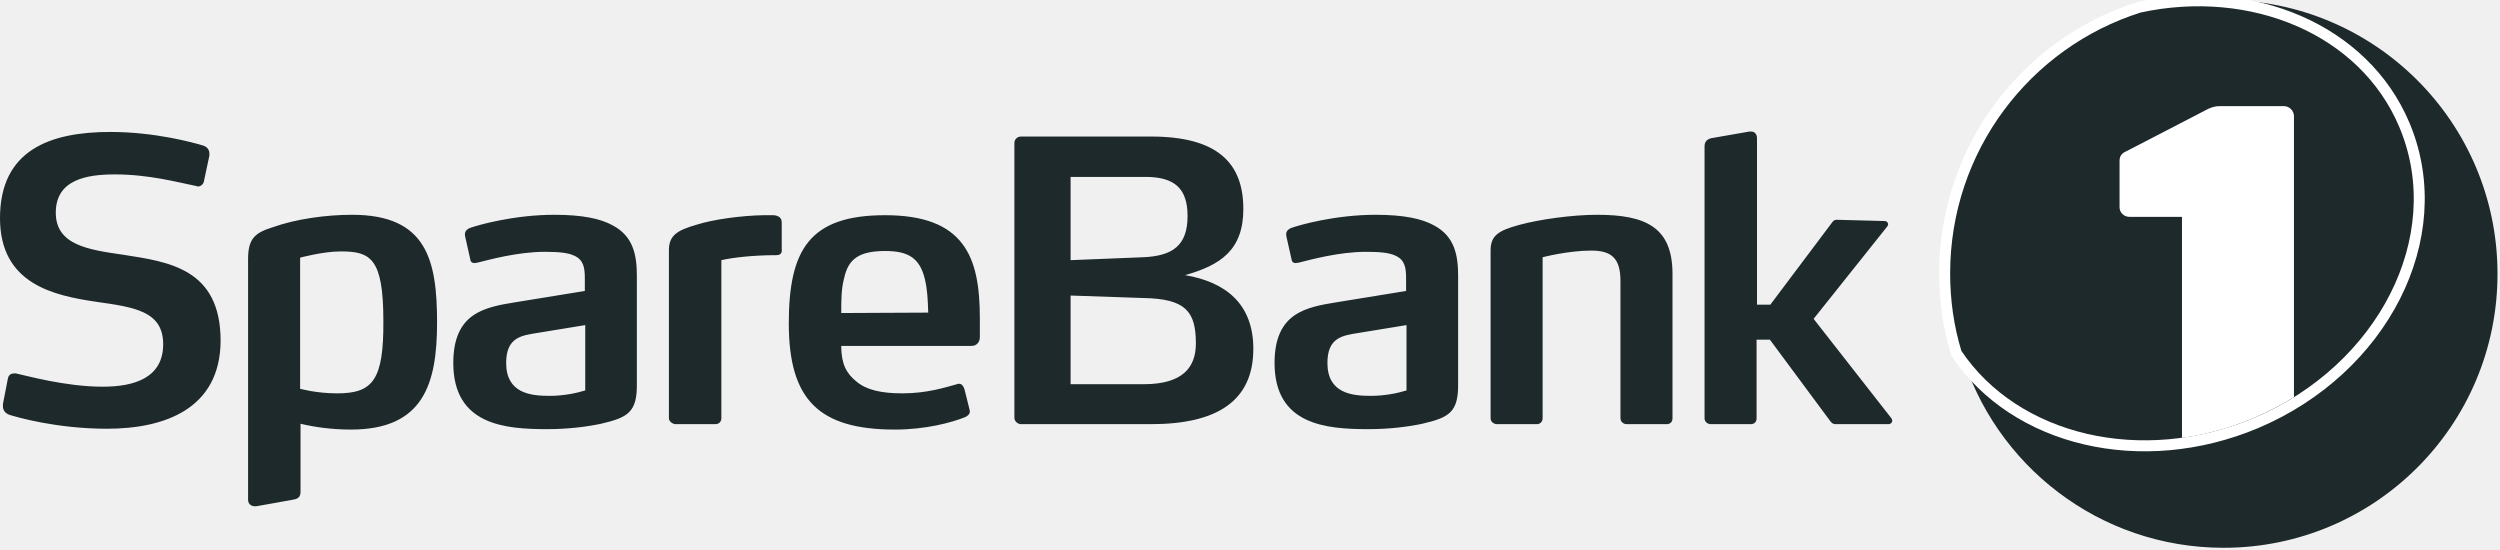
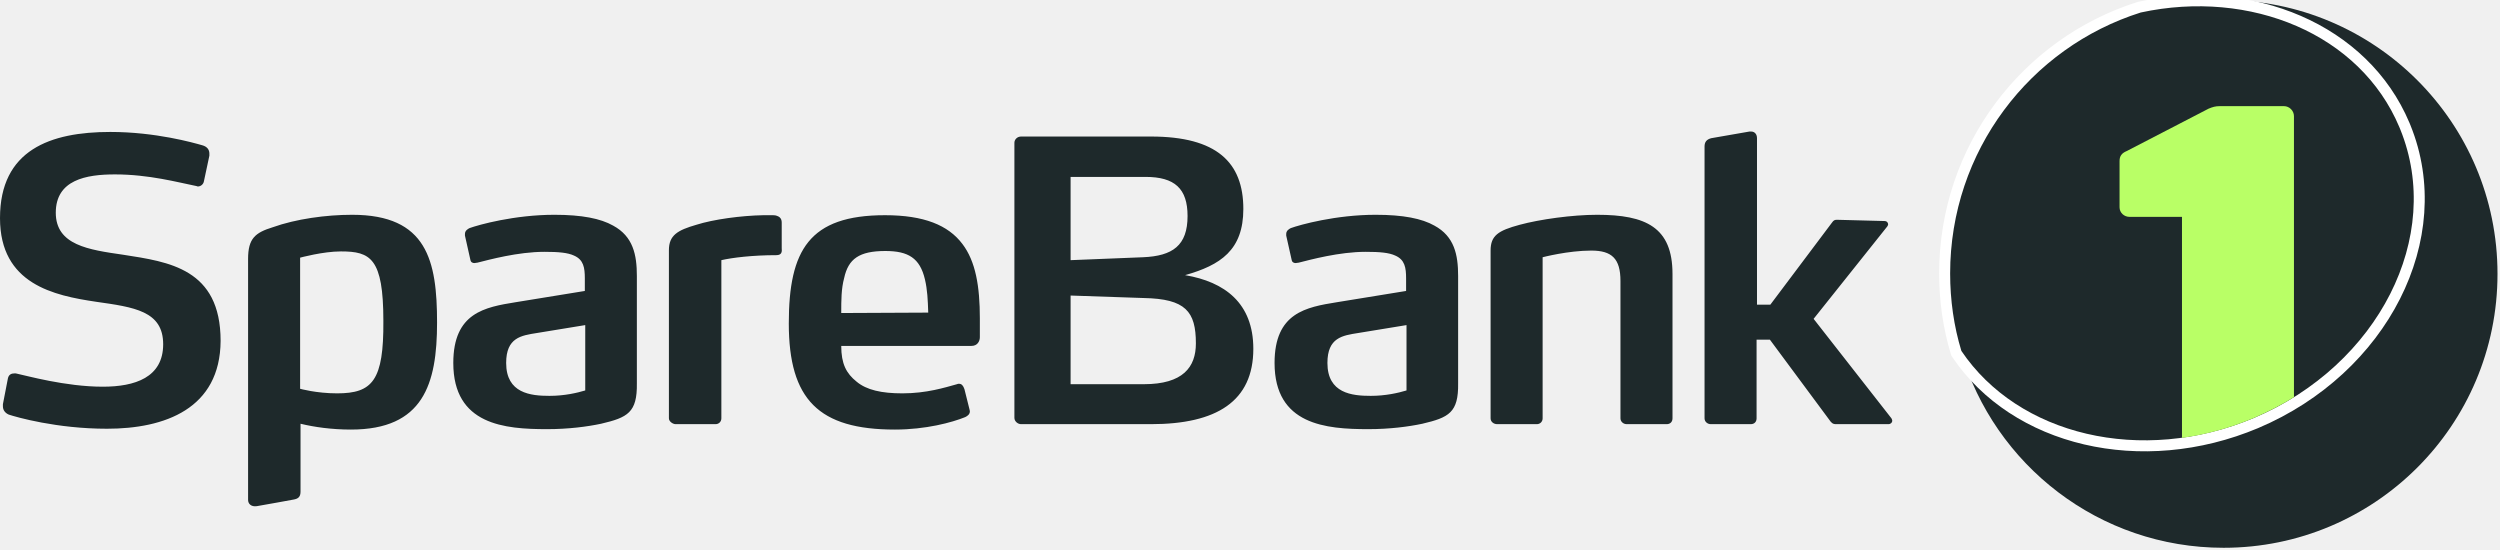
<svg xmlns="http://www.w3.org/2000/svg" width="455" height="100" viewBox="0 0 455 100" fill="none">
-   <g clip-path="url(#clip0_1626_768)">
+   <g clip-path="url(#clip0_2158_1578)">
    <path d="M19.47 78.03C10.303 78.03 2.955 75.909 1.591 75.455C0.909 75.152 0.53 74.621 0.53 73.939V73.561L1.439 68.864C1.591 68.182 2.045 67.955 2.652 67.955C2.803 67.955 2.955 67.955 3.182 68.03C4.697 68.333 11.894 70.379 18.712 70.379C24.546 70.379 29.697 68.712 29.697 62.652C29.697 56.591 24.394 55.909 17.5 54.924C9.848 53.788 0 51.742 0 39.697C0 27.273 9.167 24.015 20.076 24.015C28.333 24.015 35.227 25.985 36.818 26.439C37.651 26.667 38.106 27.197 38.106 27.955V28.333L37.121 32.955C37.045 33.485 36.591 33.94 35.985 33.94C35.909 33.94 35.833 33.864 35.758 33.864C32.349 33.182 27.121 31.742 20.909 31.742C15.682 31.742 10.152 32.727 10.152 38.712C10.152 44.621 16.136 45.455 22.424 46.364C30.682 47.652 40.151 48.864 40.151 62.045C40.076 74.394 30 78.03 19.47 78.03ZM109.394 77.121C106.894 77.652 103.485 78.106 99.546 78.106C91.894 78.106 82.5 77.349 82.5 66.061C82.5 56.894 88.258 55.909 93.864 55L106.439 52.955V50.682C106.439 48.712 106.212 47.273 104.47 46.515C103.333 45.985 101.667 45.833 99.091 45.833C94.242 45.833 89.015 47.273 86.894 47.803C86.667 47.803 86.515 47.879 86.364 47.879C85.985 47.879 85.682 47.727 85.606 47.273L84.621 42.879V42.576C84.621 41.97 85.151 41.667 85.454 41.515C87.121 40.909 93.636 39.091 100.909 39.091C105.909 39.091 109.318 39.773 111.591 41.061C115.227 43.03 115.909 46.364 115.909 50.227V69.773C115.985 75.076 114.242 75.985 109.394 77.121ZM106.515 59.167L97.727 60.606C94.849 61.061 92.121 61.44 92.121 66.061C92.121 71.591 96.591 72.046 100 72.046C102.727 72.046 105 71.515 106.515 71.061V59.167ZM141.288 46.44C136.97 46.44 133.258 46.894 131.288 47.349V76.136C131.288 76.743 130.833 77.197 130.227 77.197H122.955C122.5 77.197 121.742 76.743 121.742 76.136V45.53C121.742 42.803 123.333 41.894 126.742 40.909C129.848 39.924 134.848 39.242 138.939 39.167H140.152C141.136 39.167 141.136 39.167 141.667 39.394C141.97 39.545 142.273 39.849 142.273 40.53V45.152C142.348 45.833 142.273 46.44 141.288 46.44ZM178.333 61.364C178.333 62.121 177.879 62.955 176.818 62.955H153.106C153.106 66.212 154.015 67.955 155.909 69.47C157.727 70.985 160.455 71.591 164.242 71.591C168.636 71.591 171.97 70.53 174.167 69.924C174.318 69.849 174.394 69.849 174.545 69.849C175 69.849 175.303 70.152 175.53 70.833L176.439 74.47C176.439 74.546 176.515 74.697 176.515 74.849C176.515 75.379 176.136 75.682 175.682 75.909C173.258 76.894 168.485 78.182 162.879 78.182C149.015 78.182 143.561 72.727 143.561 58.864C143.561 45.53 147.273 39.167 161.061 39.167C168.182 39.167 172.576 40.985 175.152 44.394C177.576 47.576 178.333 52.121 178.333 57.955V61.364ZM168.333 50.833C167.424 46.97 165.303 45.682 161.136 45.682C156.364 45.682 154.394 47.121 153.636 50.606C153.106 52.576 153.106 54.621 153.106 56.97L168.939 56.894C168.864 54.621 168.788 52.727 168.333 50.833ZM258.864 77.121C256.364 77.652 252.955 78.106 249.015 78.106C241.364 78.106 231.97 77.349 231.97 66.061C231.97 56.894 237.727 55.909 243.333 55L255.909 52.955V50.682C255.909 48.712 255.682 47.273 253.939 46.515C252.803 45.985 251.136 45.833 248.561 45.833C243.712 45.833 238.485 47.273 236.364 47.803C236.136 47.803 235.985 47.879 235.833 47.879C235.455 47.879 235.151 47.727 235.076 47.273L234.091 42.879V42.576C234.091 41.97 234.621 41.667 234.924 41.515C236.591 40.909 243.106 39.091 250.379 39.091C255.379 39.091 258.788 39.773 261.061 41.061C264.697 43.03 265.379 46.364 265.379 50.227V69.773C265.454 75.076 263.712 75.985 258.864 77.121ZM255.985 59.167L247.197 60.606C244.318 61.061 241.591 61.44 241.591 66.061C241.591 71.591 246.061 72.046 249.47 72.046C252.197 72.046 254.47 71.515 255.985 71.061V59.167ZM303.333 77.197H296.061C295.454 77.197 294.924 76.743 294.924 76.136V51.136C294.924 47.045 293.333 45.606 289.621 45.606C285.379 45.606 280.758 46.818 280.758 46.818V76.136C280.758 76.743 280.303 77.197 279.697 77.197H272.5C271.818 77.197 271.288 76.743 271.288 76.136V45.606C271.288 42.879 272.651 41.97 276.591 40.909C280.227 39.924 286.136 39.091 290.682 39.091C299.545 39.091 304.394 41.364 304.394 49.849V76.136C304.394 76.818 303.939 77.197 303.333 77.197ZM344.394 76.591C344.394 76.894 344.091 77.197 343.712 77.197H334.242C333.864 77.197 333.561 77.197 333.182 76.743L322.121 61.818H319.697V76.136C319.697 76.743 319.318 77.197 318.636 77.197H311.364C310.758 77.197 310.227 76.743 310.227 76.136V26.667C310.227 25.833 310.606 25.379 311.439 25.152L318.409 23.939H318.712C319.318 23.939 319.773 24.394 319.773 25.152V55.455H322.197L333.409 40.53C333.712 40.076 333.939 40 334.318 40L342.955 40.227C343.485 40.227 343.636 40.606 343.636 40.833C343.636 40.985 343.561 41.061 343.485 41.212L330.076 58.03L344.242 76.136C344.318 76.288 344.394 76.439 344.394 76.591ZM64.091 39.091C59.318 39.091 53.864 39.849 49.621 41.364C46.439 42.349 45.151 43.409 45.151 47.121V90.985C45.151 91.667 45.682 92.273 46.742 92.121C47.727 91.97 53.485 90.909 53.485 90.909C54.318 90.758 54.697 90.379 54.697 89.47V77.121C57.197 77.727 60.379 78.182 63.864 78.182C77.045 78.182 79.545 69.924 79.545 58.712C79.545 47.424 77.727 39.091 64.091 39.091ZM61.364 71.591C57.576 71.591 54.621 70.758 54.621 70.758V46.894C54.621 46.894 58.788 45.758 62.045 45.758C67.424 45.758 69.773 46.97 69.773 58.409C69.849 69.243 67.803 71.591 61.364 71.591ZM209.47 77.197H185.833C185.227 77.197 184.621 76.667 184.621 76.061V25.985C184.621 25.379 185.152 24.849 185.833 24.849H209.47C221.439 24.849 226.288 29.546 226.288 38.03C226.288 45.53 222.121 48.258 215.682 50.076C222.879 51.288 228.106 55.152 228.106 63.485C228.106 73.03 221.439 77.197 209.47 77.197ZM208.485 32.197H194.848V47.349L208.03 46.818C213.409 46.591 216.136 44.697 216.136 39.318C216.136 34.318 213.788 32.197 208.485 32.197ZM208.182 54.242L194.848 53.788V69.924H208.182C215.303 69.924 217.651 66.818 217.651 62.5C217.651 56.667 215.758 54.394 208.182 54.242Z" fill="#1E292B" />
    <path d="M404.698 0C399.47 0 394.395 0.833 389.622 2.348C409.698 -1.97 429.546 6.288 436.667 23.182C444.925 42.727 433.107 66.439 410.228 76.136C389.698 84.849 367.273 79.242 356.895 63.939C362.955 84.621 382.046 99.697 404.698 99.697C432.198 99.697 454.546 77.424 454.546 49.849C454.546 22.273 432.198 0 404.698 0Z" fill="#1E292B" />
    <path d="M389.412 1.295C409.759 -3.098 430.237 5.274 437.59 22.717L437.785 23.19C445.924 43.278 433.684 67.206 410.619 76.981L410.616 76.982C389.744 85.762 366.767 80.204 356.142 64.422L356.059 64.298L356.015 64.155C354.62 59.585 353.926 54.714 353.926 49.773C353.926 27.054 368.763 7.812 389.321 1.319L389.366 1.305L389.412 1.295Z" fill="#1E292B" stroke="white" stroke-width="2" />
-     <path d="M417.5 72.273V21.137C417.5 20.152 416.667 19.318 415.682 19.318H404.015C403.182 19.318 402.728 19.47 401.97 19.773L387.046 27.5C386.137 27.879 385.758 28.409 385.758 29.318V37.727C385.758 38.712 386.591 39.47 387.576 39.47H397.121V79.697C401.515 79.091 405.909 77.879 410.228 76.061C412.803 74.924 415.228 73.712 417.5 72.273Z" fill="white" />
+     <path d="M417.5 72.273V21.137C417.5 20.152 416.667 19.318 415.682 19.318H404.015C403.182 19.318 402.728 19.47 401.97 19.773L387.046 27.5C386.137 27.879 385.758 28.409 385.758 29.318V37.727C385.758 38.712 386.591 39.47 387.576 39.47H397.121V79.697C401.515 79.091 405.909 77.879 410.228 76.061C412.803 74.924 415.228 73.712 417.5 72.273Z" fill="#B9FF66" />
  </g>
  <defs>
-     <clipPath id="clip0_1626_768">
+     <clipPath id="clip0_2158_1578">
      <rect width="454.545" height="100" fill="white" />
    </clipPath>
  </defs>
</svg>
